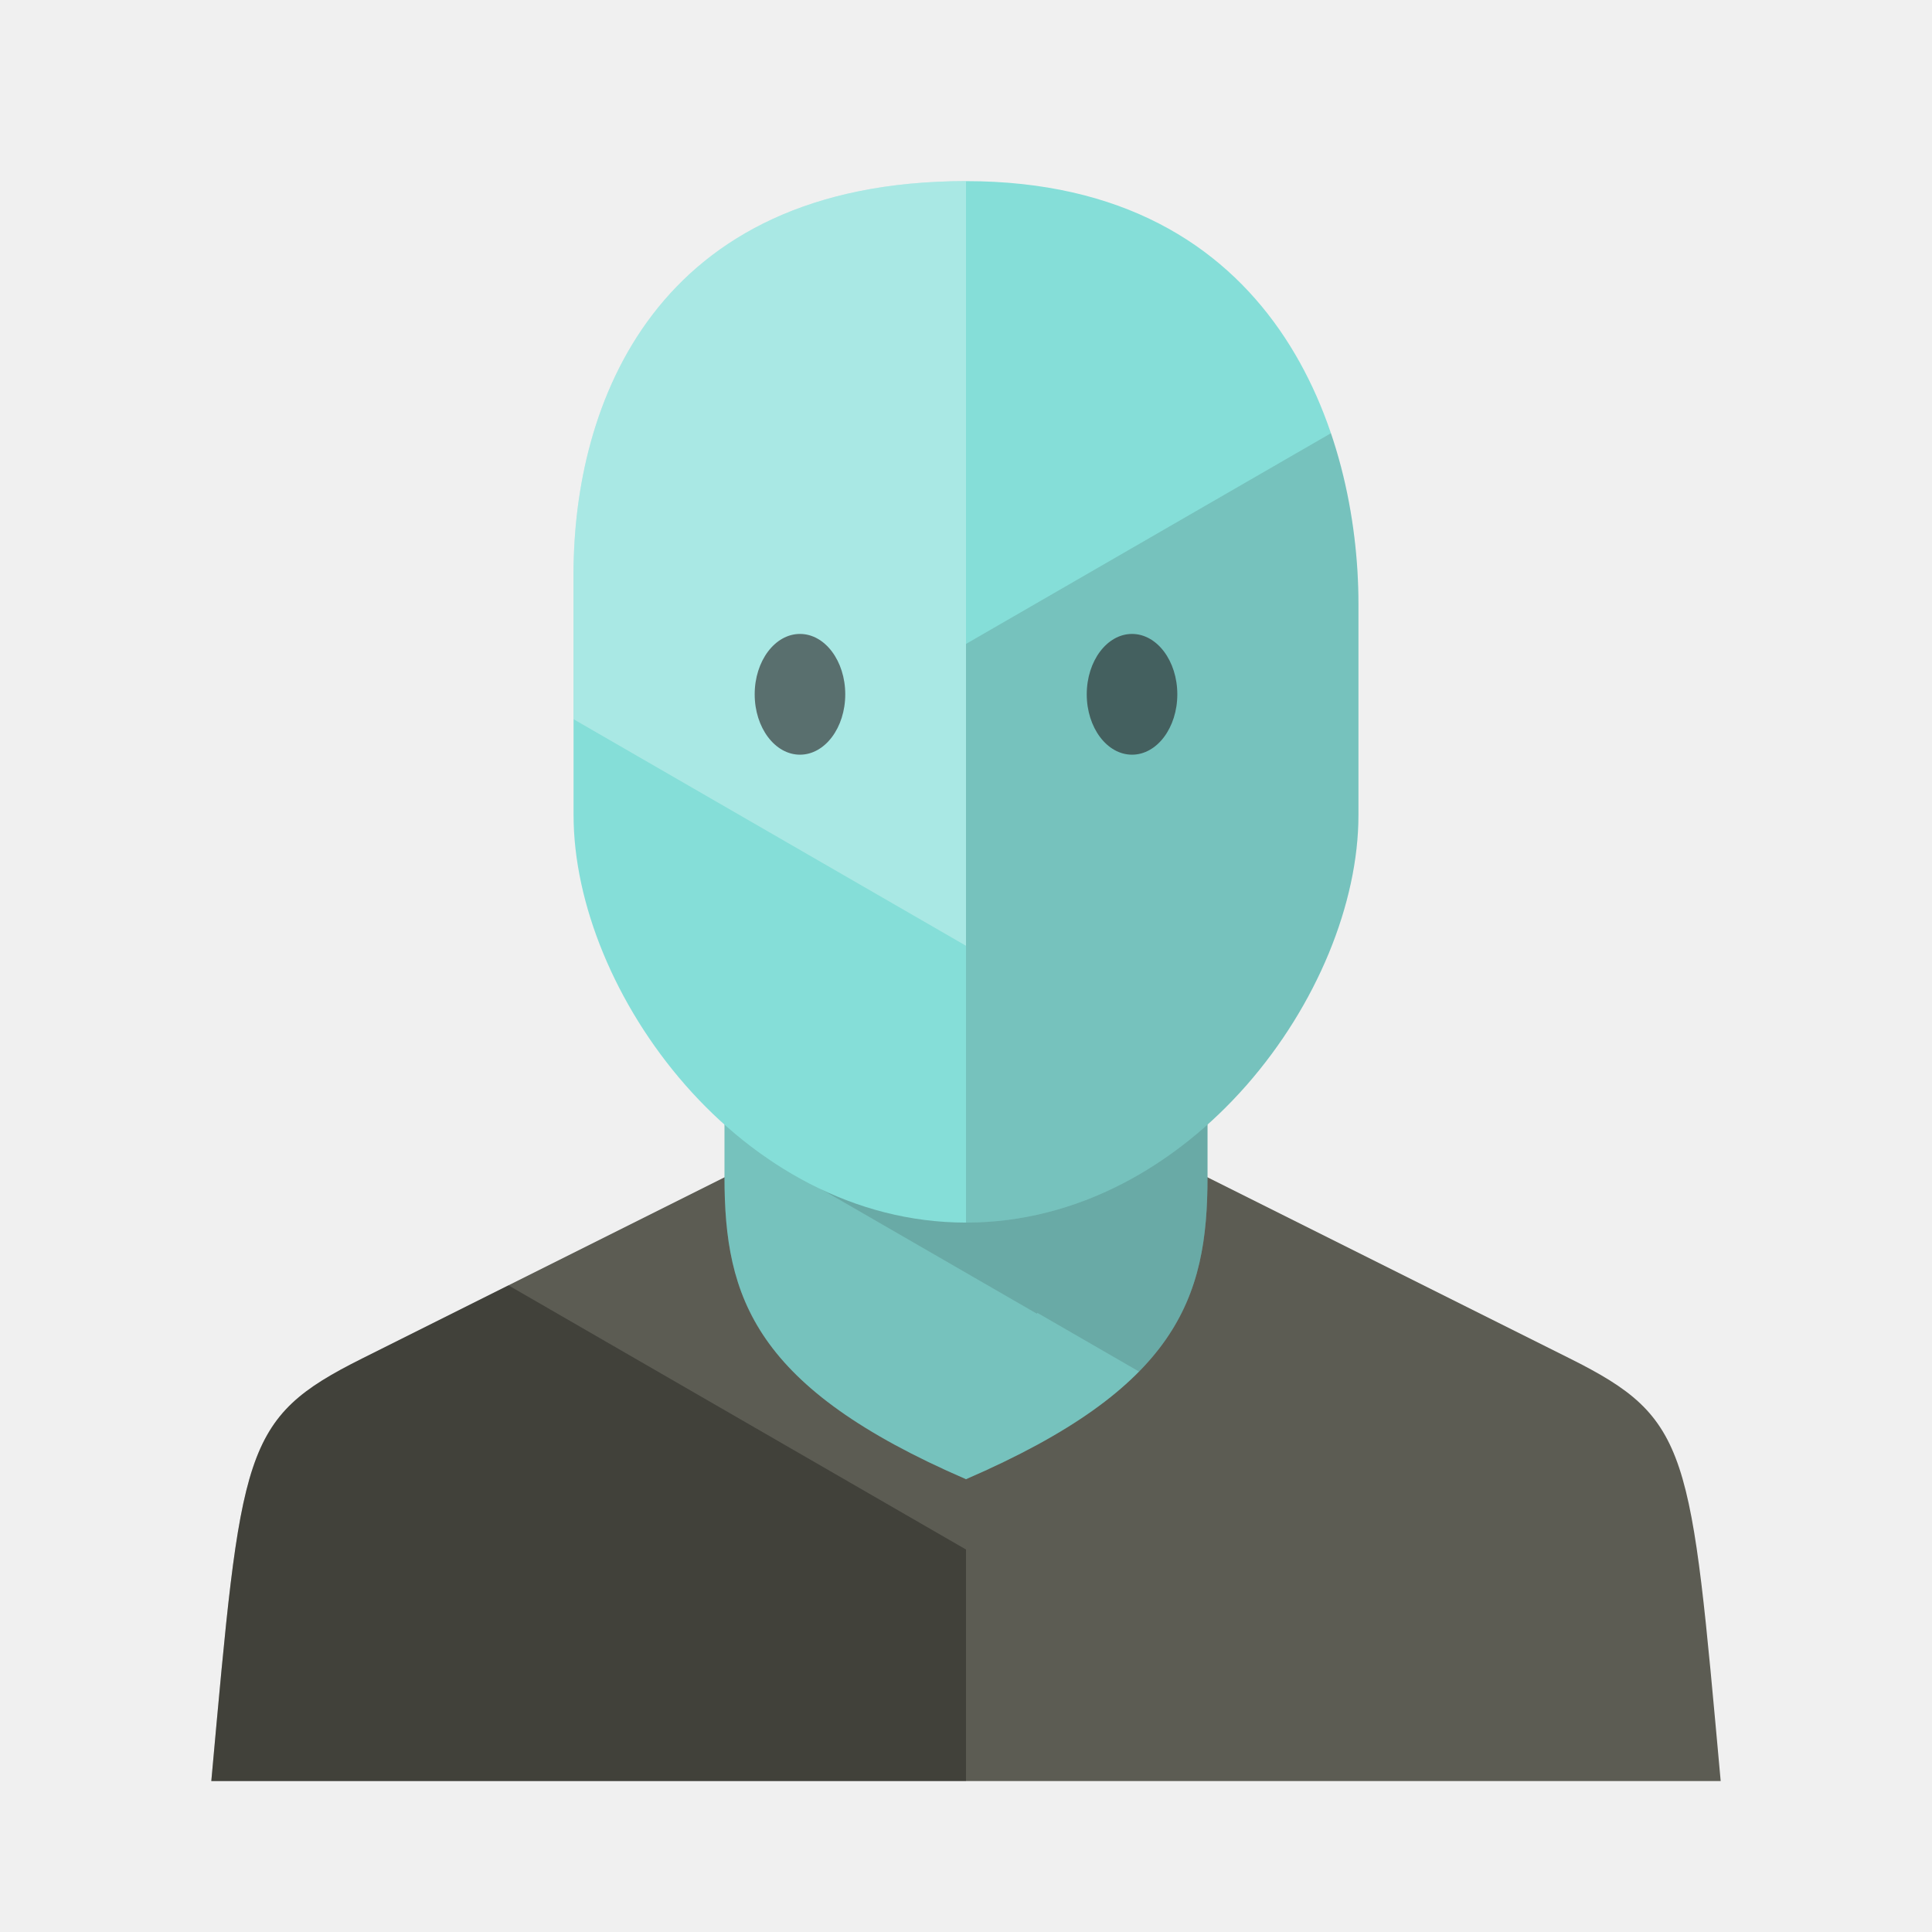
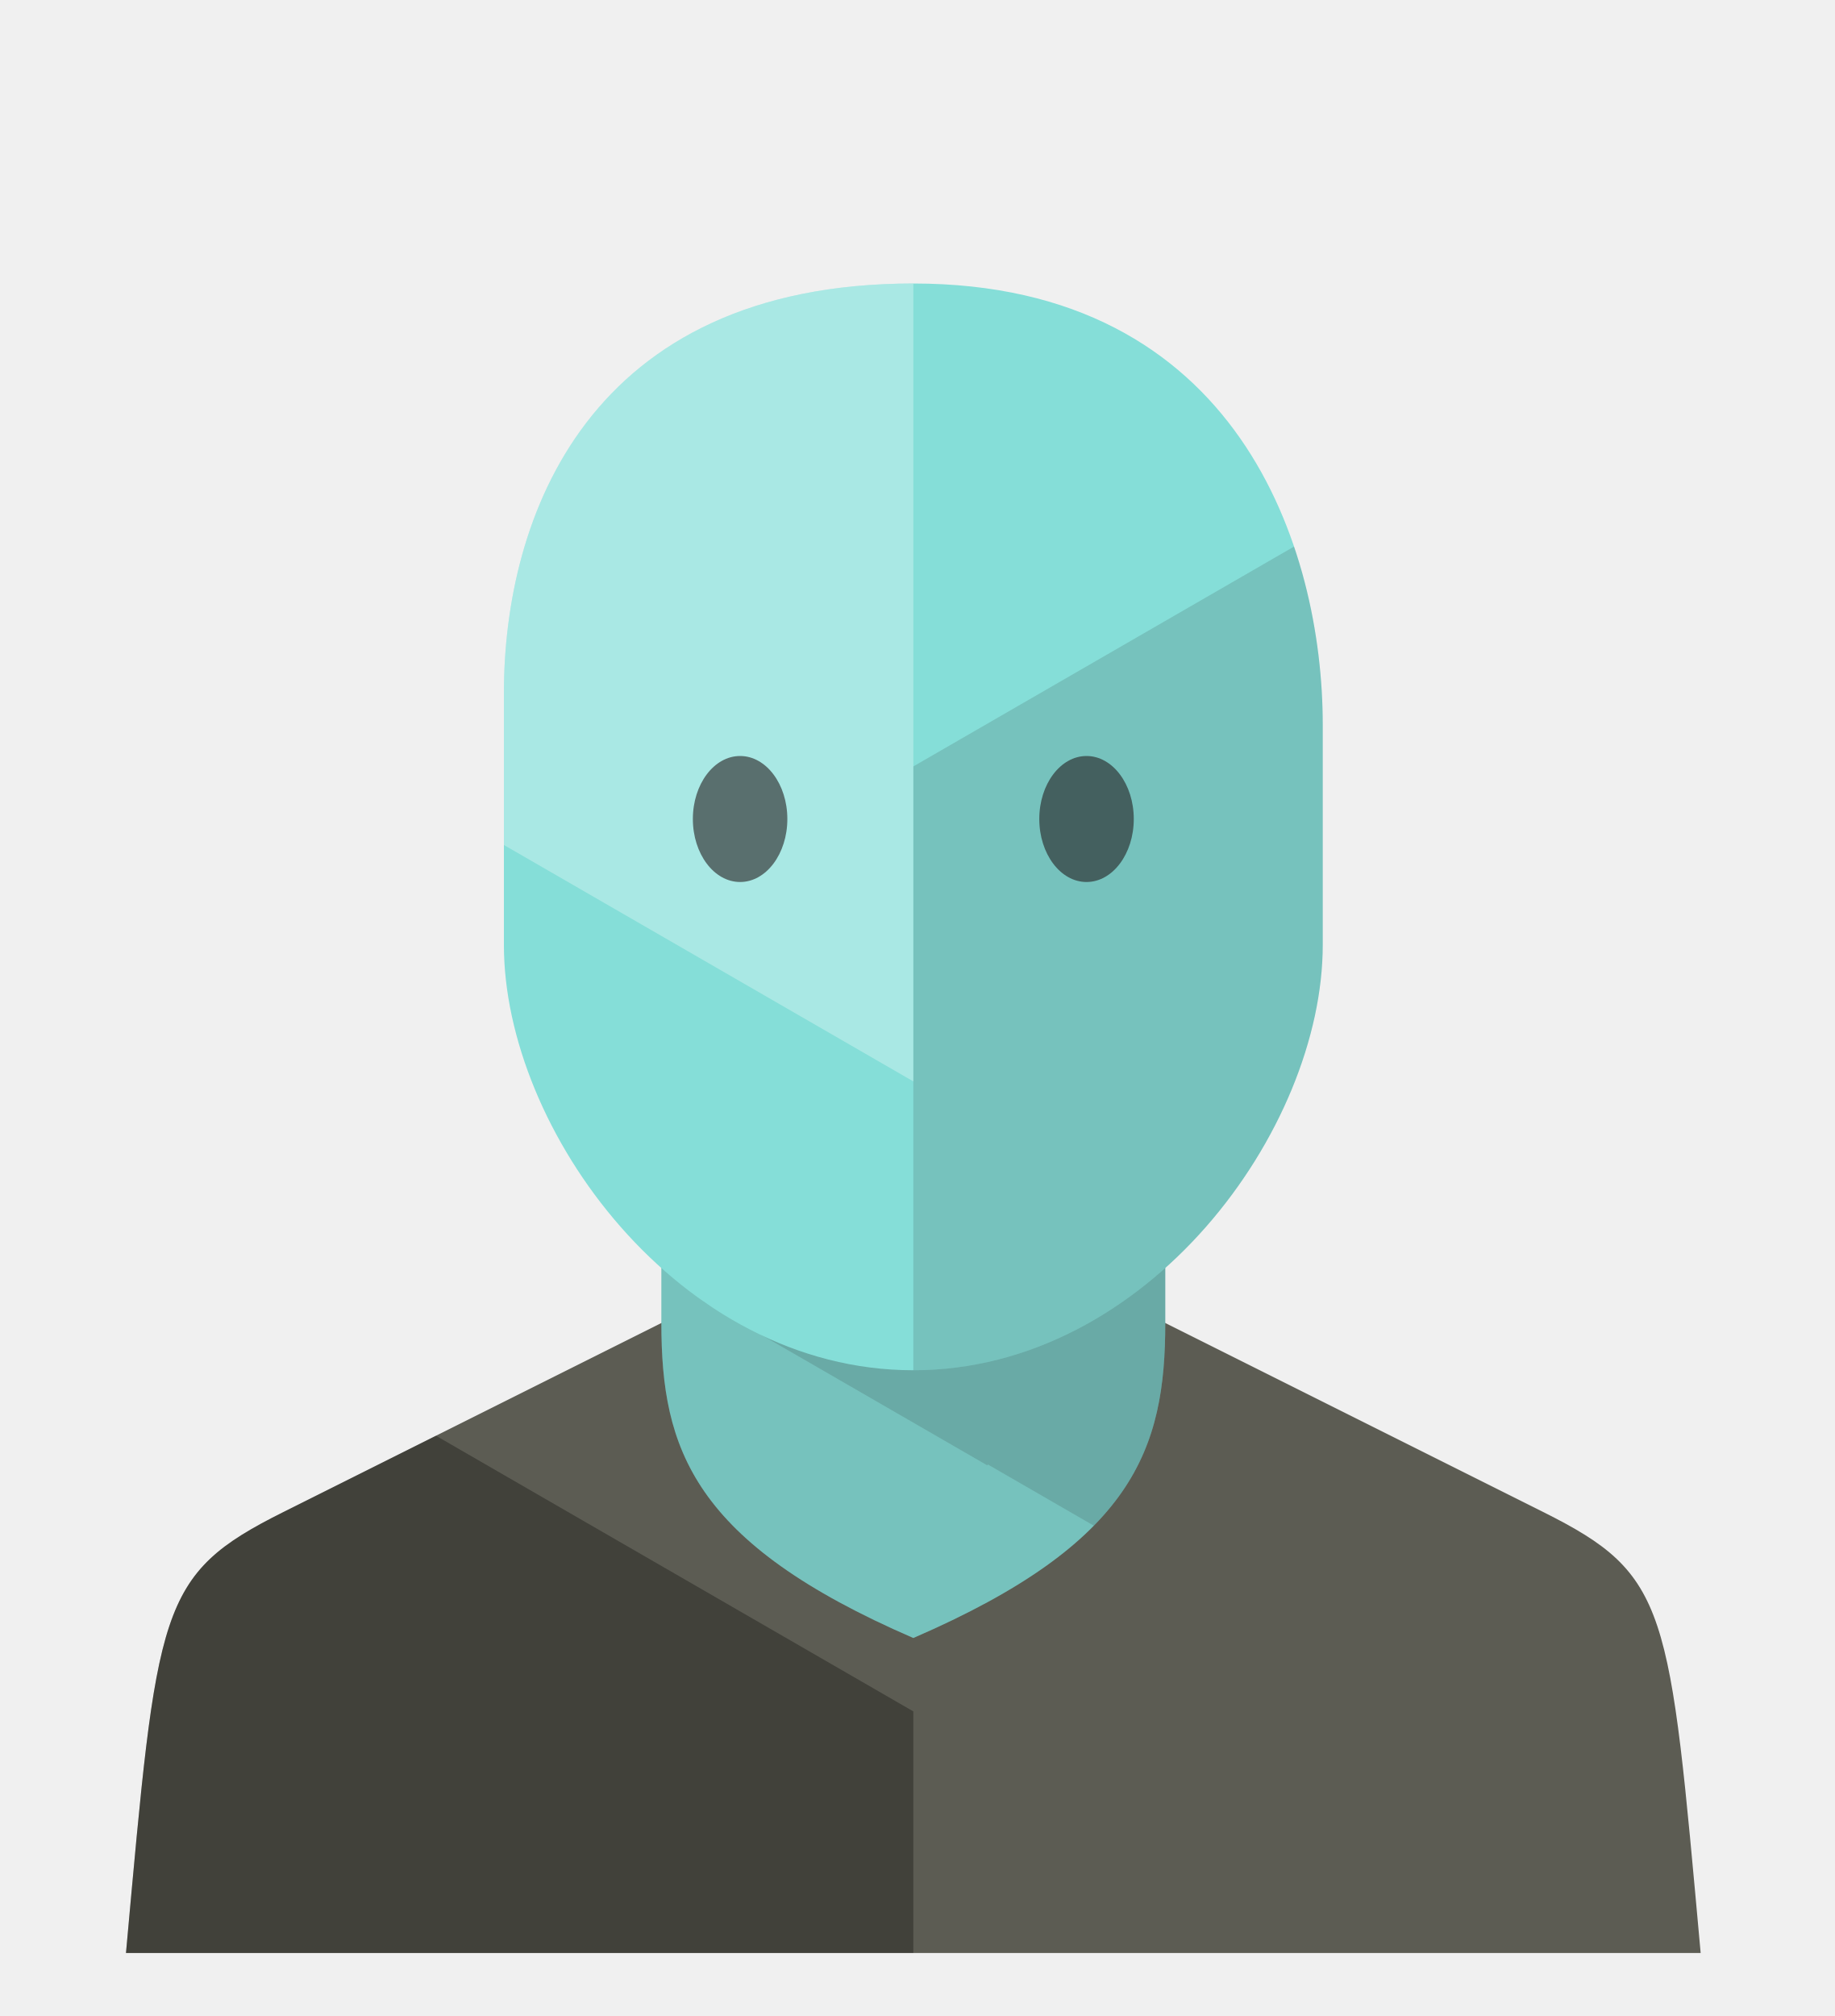
- <svg xmlns="http://www.w3.org/2000/svg" xmlns:xlink="http://www.w3.org/1999/xlink" width="64" height="64" viewBox="0 0 64 64">
-   <path d="M26 38l-14 7c-4 2-4 3-5 14h50c-1-11-1-12-5-14-12.807-6.403-14-7-14-7h-12z" fill="#5C5C53" />
+ <svg xmlns="http://www.w3.org/2000/svg" xmlns:xlink="http://www.w3.org/1999/xlink" width="58.24" height="64" viewBox="0 0 58.24 64">
+   <path d="M23 41l-14 7c-4 2-4 3-5 14h50c-1-11-1-12-5-14-12.807-6.402-14-7-14-7h-12z" fill="#5C5C53" />
  <defs>
-     <path id="a" d="M26 38l-14 7c-4 2-4 3-5 14h50c-1-11-1-12-5-14-12.807-6.403-14-7-14-7h-12z" />
+     <path id="a" d="M23 41l-14 7c-4 2-4 3-5 14h50c-1-11-1-12-5-14-12.807-6.402-14-7-14-7h-12z" />
  </defs>
  <clipPath id="b">
    <use xlink:href="#a" overflow="visible" />
  </clipPath>
-   <polygon points="32,60 6.916,60 7,41.467 14.916,41.467 32,51.33" opacity=".3" clip-path="url(#b)" />
+   <polygon points="29,63 3.916,63 4,44.467 11.916,44.467 29,54.33" opacity=".3" enable-background="new" clip-path="url(#b)" />
+   <path d="M29 52c-7-3.029-8-6-8-10v-8h16v8c0 4-1 6.971-8 10z" fill="#85DED8" />
  <defs>
-     <path id="c" d="M32 49c-7-3.029-8-6-8-10v-8h16v8c0 4-1 6.971-8 10z" />
+     <path id="c" d="M29 52c-7-3.029-8-6-8-10v-8h16v8c0 4-1 6.971-8 10z" />
  </defs>
-   <use xlink:href="#c" overflow="visible" fill-rule="evenodd" clip-rule="evenodd" fill="#85DED8" />
  <clipPath id="d">
    <use xlink:href="#c" overflow="visible" />
  </clipPath>
-   <polygon points="25.352,38.324 43.346,27.936 43.363,27.907 43.363,48.685 34.365,43.49 34.35,43.519" fill="#231F20" opacity=".15" clip-path="url(#d)" />
-   <rect x="23.166" y="32" width="18.168" height="19.668" fill="#231F20" opacity=".15" clip-path="url(#d)" />
+   <polygon points="22.352,41.324 40.346,30.936 40.363,30.907 40.363,51.686 31.365,46.49 31.35,46.52" fill="#231F20" opacity=".15" clip-path="url(#d)" />
  <defs>
-     <path id="e" d="M32 6c10.344 0 13 8.442 13 14v7c0 5.862-5.552 13.5-13 13.5s-13-7.637-13-13.5v-8c0-5.558 2.655-13 13-13z" />
+     <path id="e" d="M29 52c-7-3.029-8-6-8-10v-8h16v8c0 4-1 6.971-8 10z" />
  </defs>
-   <use xlink:href="#e" overflow="visible" fill-rule="evenodd" clip-rule="evenodd" fill="#85DED8" />
  <clipPath id="f">
    <use xlink:href="#e" overflow="visible" />
  </clipPath>
-   <g clip-path="url(#f)">
-     <polygon points="45.425,13.58 32,21.331 32,31.33 32,41 46,41" opacity=".15" fill="#231F20" />
-     <polygon points="32,21.331 32,6 19,6 19,23.825 32,31.33" opacity=".3" fill="#fff" />
+   <rect x="20.166" y="35" width="18.168" height="19.668" fill="#231F20" opacity=".15" clip-path="url(#f)" />
+   <path d="M29 9c10.344 0 13 8.442 13 14v7c0 5.861-5.553 13.5-13 13.5-7.448 0-13-7.637-13-13.5v-8c0-5.558 2.655-13 13-13z" fill="#85DED8" />
+   <defs>
+     <path id="g" d="M29 9c10.344 0 13 8.442 13 14v7c0 5.861-5.553 13.5-13 13.5-7.448 0-13-7.637-13-13.5v-8c0-5.558 2.655-13 13-13z" />
+   </defs>
+   <clipPath>
+     <use xlink:href="#g" overflow="visible" />
+   </clipPath>
+   <defs>
+     <path id="h" d="M29 9c10.344 0 13 8.442 13 14v7c0 5.861-5.553 13.5-13 13.5-7.448 0-13-7.637-13-13.5v-8c0-5.558 2.655-13 13-13z" />
+   </defs>
+   <clipPath>
+     <use xlink:href="#h" overflow="visible" />
+   </clipPath>
+   <defs>
+     <path id="i" d="M29 9c10.344 0 13 8.442 13 14v7c0 5.861-5.553 13.5-13 13.5-7.448 0-13-7.637-13-13.5v-8c0-5.558 2.655-13 13-13z" />
+   </defs>
+   <clipPath id="j">
+     <use xlink:href="#i" overflow="visible" />
+   </clipPath>
+   <g clip-path="url(#j)">
+     <polygon points="42.425,16.58 29,24.331 29,34.33 29,44 43,44" opacity=".15" fill="#231F20" enable-background="new" />
+     <polygon points="29,24.331 29,9 16,9 16,26.825 29,34.33" opacity=".3" fill="#fff" enable-background="new" />
  </g>
-   <ellipse cx="37.5" cy="23" rx="1.5" ry="2" fill="#231F20" fill-opacity=".6" />
-   <ellipse cx="26.5" cy="23" rx="1.5" ry="2" fill="#231F20" fill-opacity=".6" />
+   <ellipse cx="34.5" cy="26" rx="1.5" ry="2" fill="#231F20" fill-opacity=".6" />
+   <ellipse cx="23.5" cy="26" rx="1.5" ry="2" fill="#231F20" fill-opacity=".6" />
</svg>
